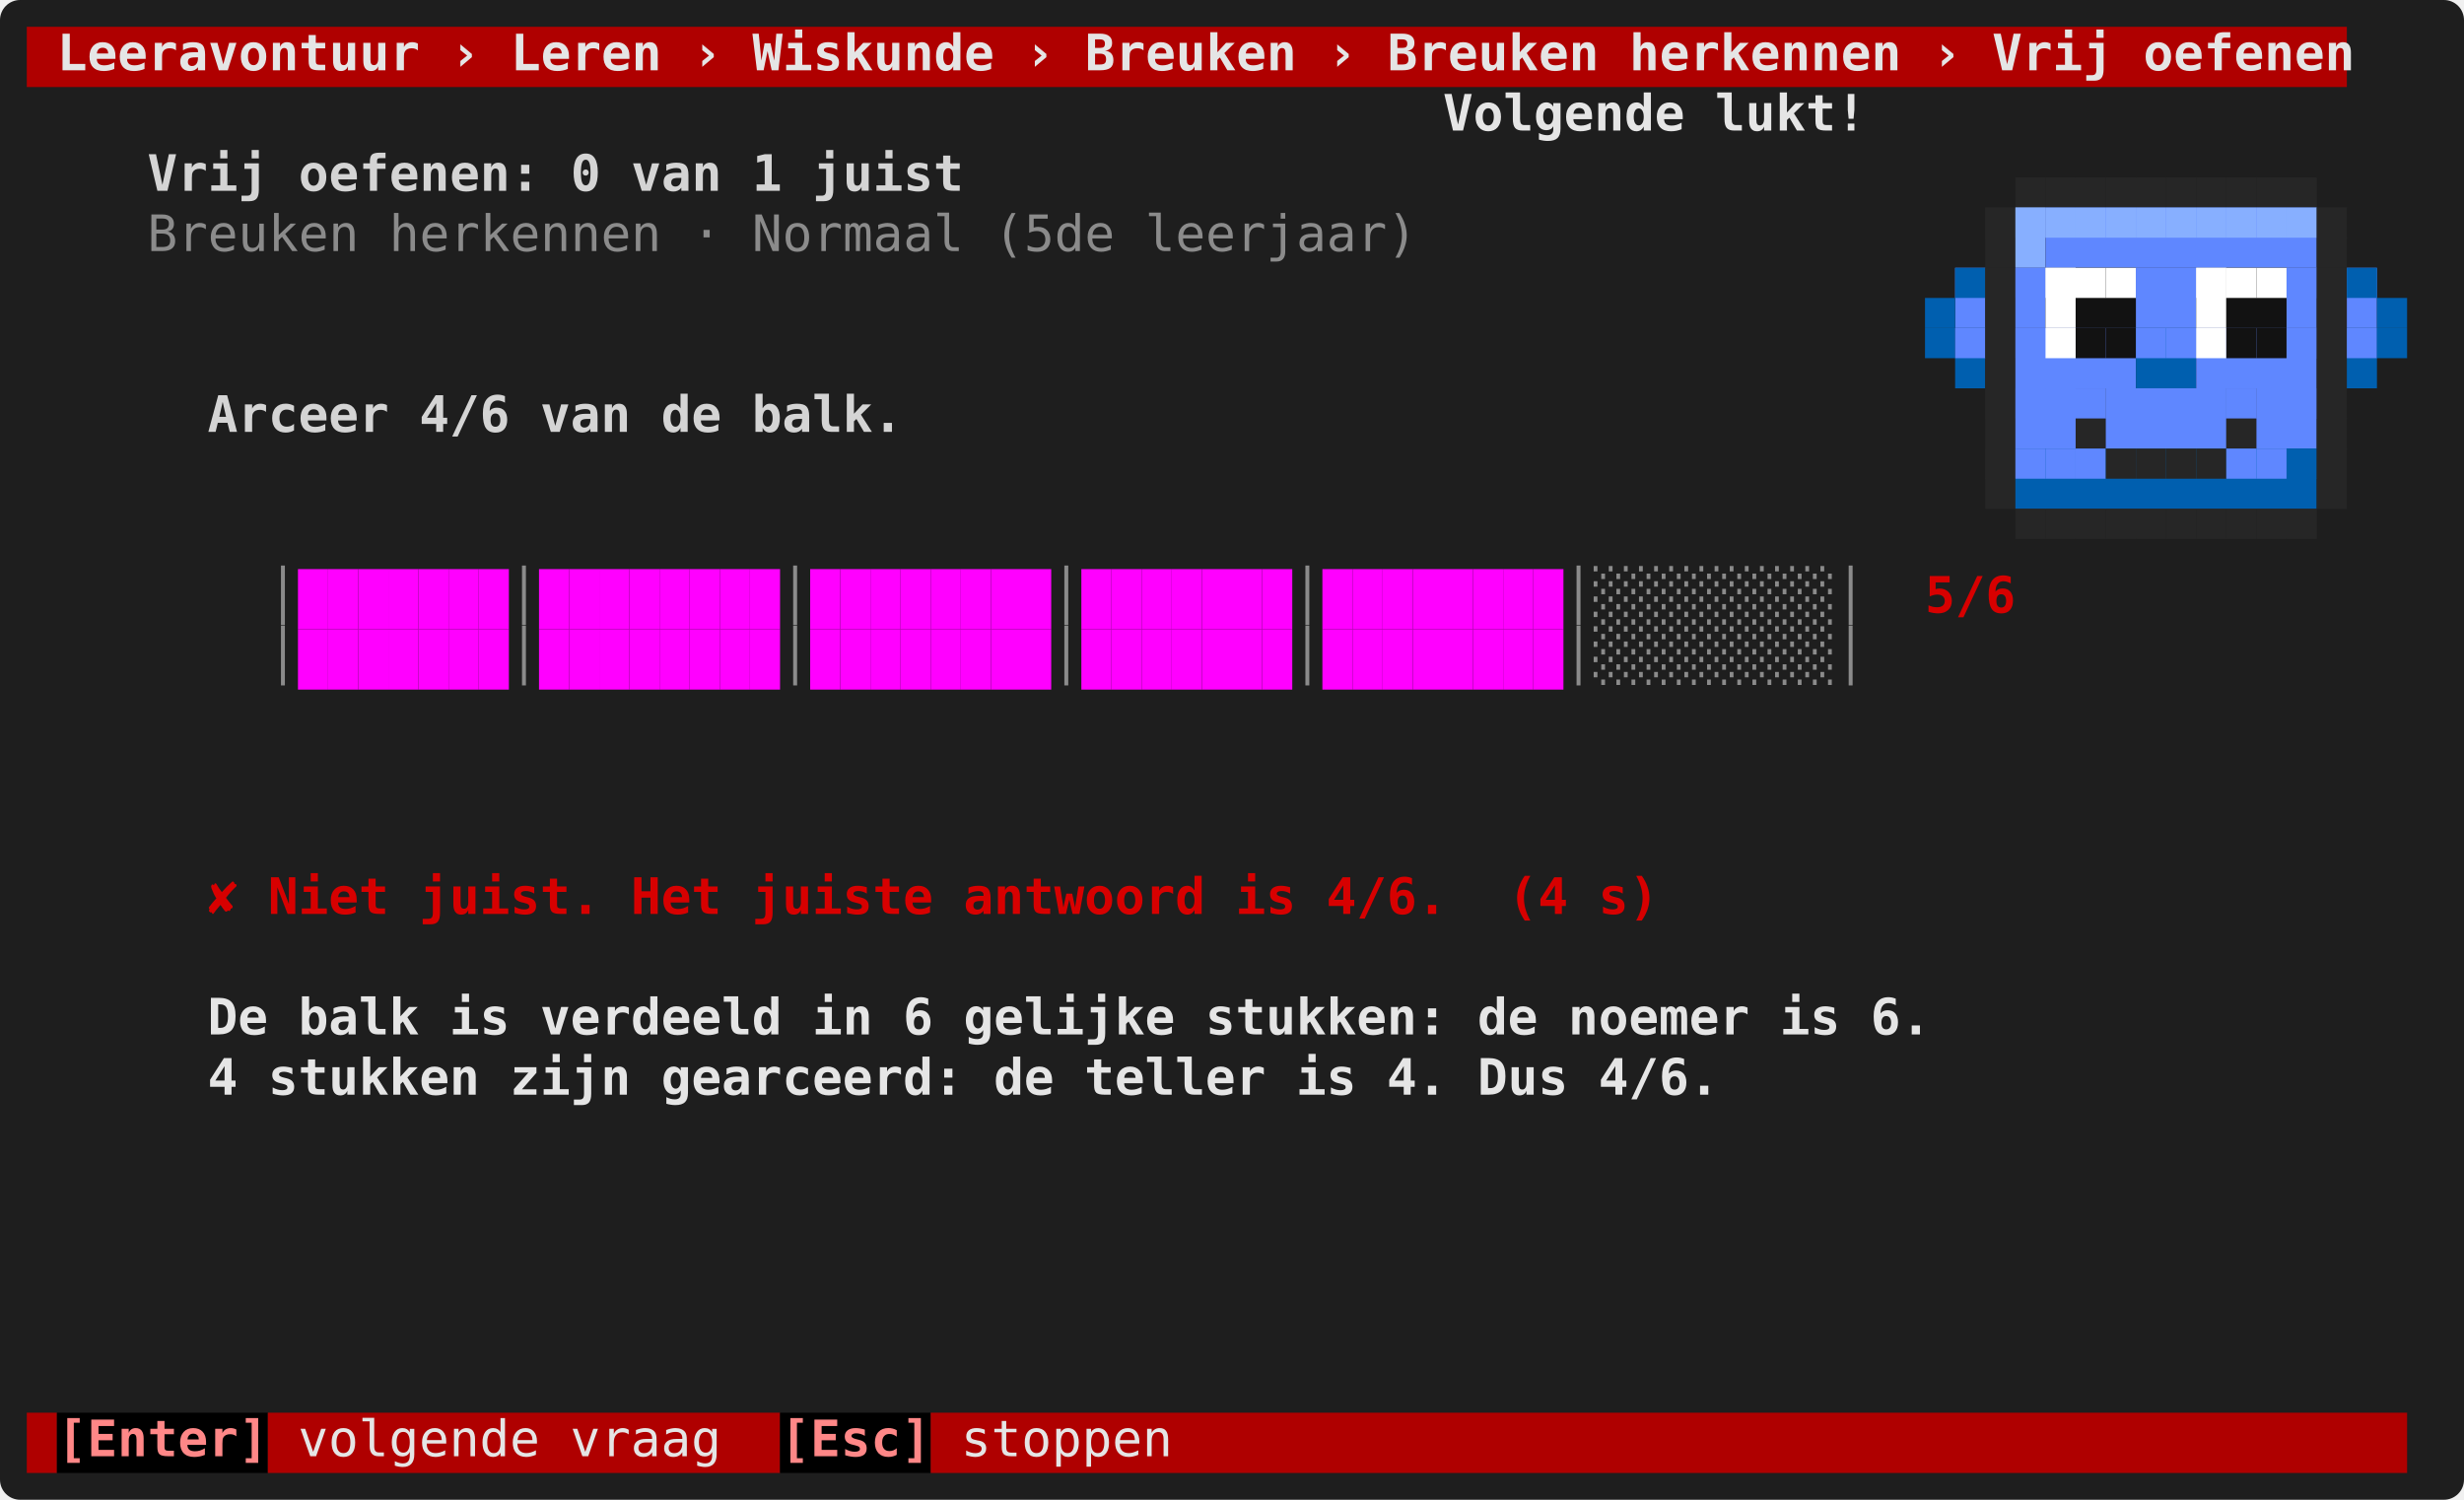
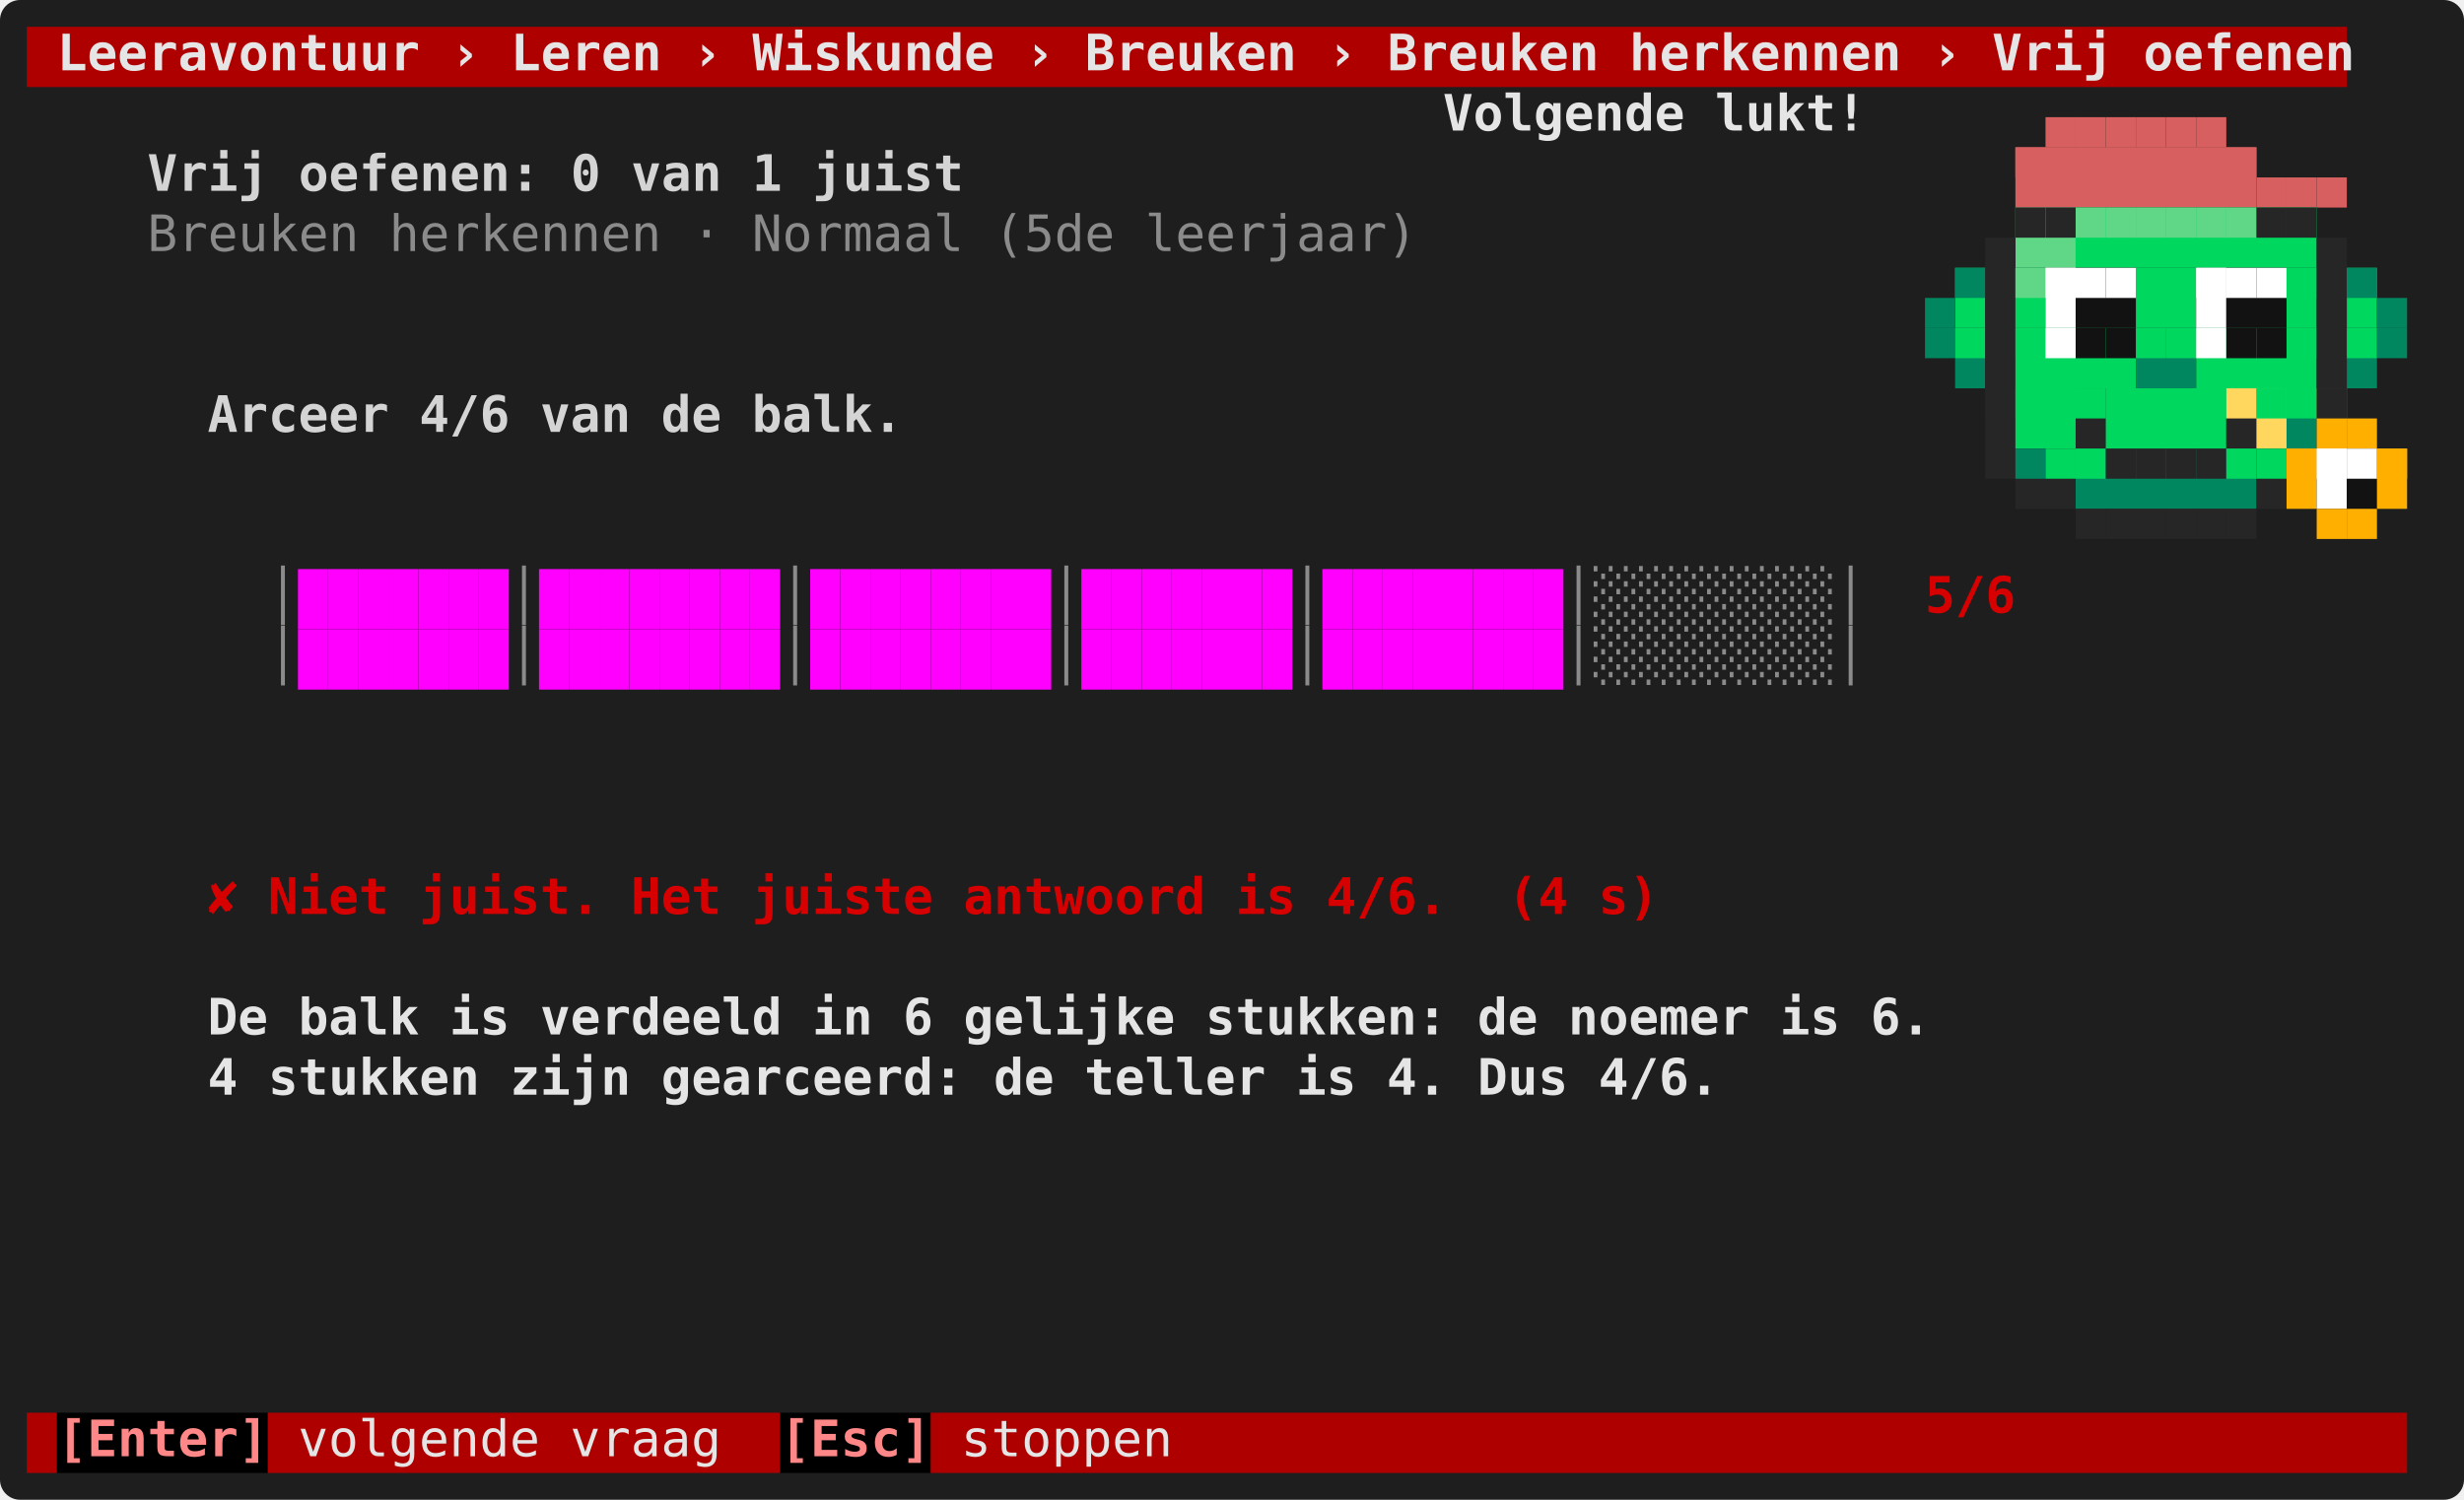
<svg xmlns="http://www.w3.org/2000/svg" width="736" height="448" viewBox="0 0 736 448" role="img" aria-label="--kleurenblind blauw-geel">
  <rect width="736" height="448" rx="6" fill="#1e1e1e" />
  <g font-family="DejaVu Sans Mono, Menlo, Consolas, monospace" font-size="15">
    <rect x="8" y="8" width="693" height="18" fill="#af0000" />
    <text x="8" y="21" textLength="693" lengthAdjust="spacingAndGlyphs" xml:space="preserve" fill="#e5e5e5" font-weight="bold"> Leeravontuur › Leren › Wiskunde › Breuken › Breuken herkennen › Vrij oefenen</text>
+     <rect x="611" y="35" width="9" height="9" fill="#d75f5f" />
+     <rect x="620" y="35" width="9" height="9" fill="#d75f5f" />
+     <rect x="629" y="35" width="9" height="9" fill="#d75f5f" />
+     <rect x="638" y="35" width="9" height="9" fill="#d75f5f" />
+     <rect x="647" y="35" width="9" height="9" fill="#d75f5f" />
+     <rect x="656" y="35" width="9" height="9" fill="#d75f5f" />
    <text x="431" y="39" textLength="126" lengthAdjust="spacingAndGlyphs" xml:space="preserve" fill="#e5e5e5" font-weight="bold">Volgende lukt!</text>
-     <rect x="602" y="53" width="9" height="9" fill="#262626" />
-     <rect x="611" y="53" width="9" height="9" fill="#262626" />
-     <rect x="620" y="53" width="9" height="9" fill="#262626" />
-     <rect x="629" y="53" width="9" height="9" fill="#262626" />
-     <rect x="638" y="53" width="9" height="9" fill="#262626" />
-     <rect x="647" y="53" width="9" height="9" fill="#262626" />
-     <rect x="656" y="53" width="9" height="9" fill="#262626" />
-     <rect x="665" y="53" width="9" height="9" fill="#262626" />
-     <rect x="674" y="53" width="9" height="9" fill="#262626" />
-     <rect x="683" y="53" width="9" height="9" fill="#262626" />
+     <rect x="602" y="44" width="72" height="18" fill="#d75f5f" />
+     <rect x="602" y="44" width="9" height="9" fill="#d75f5f" />
+     <rect x="611" y="44" width="9" height="9" fill="#d75f5f" />
+     <rect x="620" y="44" width="9" height="9" fill="#d75f5f" />
+     <rect x="629" y="44" width="9" height="9" fill="#d75f5f" />
+     <rect x="638" y="44" width="9" height="9" fill="#d75f5f" />
+     <rect x="647" y="44" width="9" height="9" fill="#d75f5f" />
+     <rect x="656" y="44" width="9" height="9" fill="#d75f5f" />
+     <rect x="665" y="44" width="9" height="9" fill="#d75f5f" />
+     <rect x="674" y="53" width="9" height="9" fill="#d75f5f" />
+     <rect x="683" y="53" width="9" height="9" fill="#d75f5f" />
+     <rect x="692" y="53" width="9" height="9" fill="#d75f5f" />
    <text x="44" y="57" textLength="243" lengthAdjust="spacingAndGlyphs" xml:space="preserve" fill="#d4d4d4" font-weight="bold">Vrij oefenen: 0 van 1 juist</text>
-     <rect x="593" y="62" width="9" height="18" fill="#262626" />
-     <rect x="602" y="62" width="9" height="18" fill="#87afff" />
-     <rect x="611" y="62" width="81" height="18" fill="#5f87ff" />
-     <rect x="692" y="62" width="9" height="18" fill="#262626" />
-     <rect x="593" y="62" width="9" height="9" fill="#262626" />
-     <rect x="602" y="62" width="9" height="9" fill="#87afff" />
-     <rect x="611" y="62" width="9" height="9" fill="#87afff" />
-     <rect x="620" y="62" width="9" height="9" fill="#87afff" />
-     <rect x="629" y="62" width="9" height="9" fill="#87afff" />
-     <rect x="638" y="62" width="9" height="9" fill="#87afff" />
-     <rect x="647" y="62" width="9" height="9" fill="#87afff" />
-     <rect x="656" y="62" width="9" height="9" fill="#87afff" />
-     <rect x="665" y="62" width="9" height="9" fill="#87afff" />
-     <rect x="674" y="62" width="9" height="9" fill="#87afff" />
-     <rect x="683" y="62" width="9" height="9" fill="#87afff" />
-     <rect x="692" y="62" width="9" height="9" fill="#262626" />
+     <rect x="602" y="62" width="18" height="18" fill="#5fd787" />
+     <rect x="620" y="62" width="72" height="18" fill="#00d75f" />
+     <rect x="593" y="71" width="9" height="9" fill="#262626" />
+     <rect x="602" y="62" width="9" height="9" fill="#262626" />
+     <rect x="611" y="62" width="9" height="9" fill="#262626" />
+     <rect x="620" y="62" width="9" height="9" fill="#5fd787" />
+     <rect x="629" y="62" width="9" height="9" fill="#5fd787" />
+     <rect x="638" y="62" width="9" height="9" fill="#5fd787" />
+     <rect x="647" y="62" width="9" height="9" fill="#5fd787" />
+     <rect x="656" y="62" width="9" height="9" fill="#5fd787" />
+     <rect x="665" y="62" width="9" height="9" fill="#5fd787" />
+     <rect x="674" y="62" width="9" height="9" fill="#262626" />
+     <rect x="683" y="62" width="9" height="9" fill="#262626" />
+     <rect x="692" y="71" width="9" height="9" fill="#262626" />
    <text x="44" y="75" textLength="378" lengthAdjust="spacingAndGlyphs" xml:space="preserve" fill="#d4d4d4" opacity="0.6">Breuken herkennen · Normaal (5de leerjaar)</text>
-     <rect x="584" y="80" width="9" height="18" fill="#5f87ff" />
+     <rect x="584" y="80" width="9" height="18" fill="#00d75f" />
    <rect x="593" y="80" width="9" height="18" fill="#262626" />
-     <rect x="602" y="80" width="9" height="18" fill="#5f87ff" />
+     <rect x="602" y="80" width="9" height="18" fill="#00d75f" />
    <rect x="611" y="80" width="9" height="18" fill="#ffffff" />
    <rect x="620" y="80" width="18" height="18" fill="#121212" />
-     <rect x="638" y="80" width="18" height="18" fill="#5f87ff" />
+     <rect x="638" y="80" width="18" height="18" fill="#00d75f" />
    <rect x="656" y="80" width="9" height="18" fill="#ffffff" />
    <rect x="665" y="80" width="18" height="18" fill="#121212" />
-     <rect x="683" y="80" width="9" height="18" fill="#5f87ff" />
+     <rect x="683" y="80" width="9" height="18" fill="#00d75f" />
    <rect x="692" y="80" width="9" height="18" fill="#262626" />
-     <rect x="701" y="80" width="9" height="18" fill="#5f87ff" />
-     <rect x="575" y="89" width="9" height="9" fill="#005faf" />
-     <rect x="584" y="80" width="9" height="9" fill="#005faf" />
+     <rect x="701" y="80" width="9" height="18" fill="#00d75f" />
+     <rect x="575" y="89" width="9" height="9" fill="#00875f" />
+     <rect x="584" y="80" width="9" height="9" fill="#00875f" />
    <rect x="593" y="80" width="9" height="9" fill="#262626" />
-     <rect x="602" y="80" width="9" height="9" fill="#5f87ff" />
+     <rect x="602" y="80" width="9" height="9" fill="#5fd787" />
    <rect x="611" y="80" width="9" height="9" fill="#ffffff" />
    <rect x="620" y="80" width="9" height="9" fill="#ffffff" />
    <rect x="629" y="80" width="9" height="9" fill="#ffffff" />
-     <rect x="638" y="80" width="9" height="9" fill="#5f87ff" />
-     <rect x="647" y="80" width="9" height="9" fill="#5f87ff" />
+     <rect x="638" y="80" width="9" height="9" fill="#00d75f" />
+     <rect x="647" y="80" width="9" height="9" fill="#00d75f" />
    <rect x="656" y="80" width="9" height="9" fill="#ffffff" />
    <rect x="665" y="80" width="9" height="9" fill="#ffffff" />
    <rect x="674" y="80" width="9" height="9" fill="#ffffff" />
-     <rect x="683" y="80" width="9" height="9" fill="#5f87ff" />
+     <rect x="683" y="80" width="9" height="9" fill="#00d75f" />
    <rect x="692" y="80" width="9" height="9" fill="#262626" />
-     <rect x="701" y="80" width="9" height="9" fill="#005faf" />
-     <rect x="710" y="89" width="9" height="9" fill="#005faf" />
-     <rect x="584" y="98" width="9" height="18" fill="#005faf" />
+     <rect x="701" y="80" width="9" height="9" fill="#00875f" />
+     <rect x="710" y="89" width="9" height="9" fill="#00875f" />
+     <rect x="584" y="98" width="9" height="18" fill="#00875f" />
    <rect x="593" y="98" width="9" height="18" fill="#262626" />
-     <rect x="602" y="98" width="36" height="18" fill="#5f87ff" />
-     <rect x="638" y="98" width="18" height="18" fill="#005faf" />
-     <rect x="656" y="98" width="36" height="18" fill="#5f87ff" />
+     <rect x="602" y="98" width="36" height="18" fill="#00d75f" />
+     <rect x="638" y="98" width="18" height="18" fill="#00875f" />
+     <rect x="656" y="98" width="36" height="18" fill="#00d75f" />
    <rect x="692" y="98" width="9" height="18" fill="#262626" />
-     <rect x="701" y="98" width="9" height="18" fill="#005faf" />
-     <rect x="575" y="98" width="9" height="9" fill="#005faf" />
-     <rect x="584" y="98" width="9" height="9" fill="#5f87ff" />
+     <rect x="701" y="98" width="9" height="18" fill="#00875f" />
+     <rect x="575" y="98" width="9" height="9" fill="#00875f" />
+     <rect x="584" y="98" width="9" height="9" fill="#00d75f" />
    <rect x="593" y="98" width="9" height="9" fill="#262626" />
-     <rect x="602" y="98" width="9" height="9" fill="#5f87ff" />
+     <rect x="602" y="98" width="9" height="9" fill="#00d75f" />
    <rect x="611" y="98" width="9" height="9" fill="#ffffff" />
    <rect x="620" y="98" width="9" height="9" fill="#121212" />
    <rect x="629" y="98" width="9" height="9" fill="#121212" />
-     <rect x="638" y="98" width="9" height="9" fill="#5f87ff" />
-     <rect x="647" y="98" width="9" height="9" fill="#5f87ff" />
+     <rect x="638" y="98" width="9" height="9" fill="#00d75f" />
+     <rect x="647" y="98" width="9" height="9" fill="#00d75f" />
    <rect x="656" y="98" width="9" height="9" fill="#ffffff" />
    <rect x="665" y="98" width="9" height="9" fill="#121212" />
    <rect x="674" y="98" width="9" height="9" fill="#121212" />
-     <rect x="683" y="98" width="9" height="9" fill="#5f87ff" />
+     <rect x="683" y="98" width="9" height="9" fill="#00d75f" />
    <rect x="692" y="98" width="9" height="9" fill="#262626" />
-     <rect x="701" y="98" width="9" height="9" fill="#5f87ff" />
-     <rect x="710" y="98" width="9" height="9" fill="#005faf" />
+     <rect x="701" y="98" width="9" height="9" fill="#00d75f" />
+     <rect x="710" y="98" width="9" height="9" fill="#00875f" />
    <rect x="593" y="116" width="9" height="18" fill="#262626" />
-     <rect x="602" y="116" width="18" height="18" fill="#5f87ff" />
+     <rect x="602" y="116" width="18" height="18" fill="#00d75f" />
    <rect x="620" y="116" width="9" height="18" fill="#262626" />
-     <rect x="629" y="116" width="36" height="18" fill="#5f87ff" />
+     <rect x="629" y="116" width="36" height="18" fill="#00d75f" />
    <rect x="665" y="116" width="9" height="18" fill="#262626" />
-     <rect x="674" y="116" width="18" height="18" fill="#5f87ff" />
-     <rect x="692" y="116" width="9" height="18" fill="#262626" />
+     <rect x="674" y="116" width="9" height="18" fill="#ffd75f" />
+     <rect x="683" y="116" width="9" height="18" fill="#00875f" />
+     <rect x="692" y="116" width="9" height="18" fill="#ffaf00" />
    <rect x="593" y="116" width="9" height="9" fill="#262626" />
-     <rect x="602" y="116" width="9" height="9" fill="#5f87ff" />
-     <rect x="611" y="116" width="9" height="9" fill="#5f87ff" />
-     <rect x="620" y="116" width="9" height="9" fill="#5f87ff" />
-     <rect x="629" y="116" width="9" height="9" fill="#5f87ff" />
-     <rect x="638" y="116" width="9" height="9" fill="#5f87ff" />
-     <rect x="647" y="116" width="9" height="9" fill="#5f87ff" />
-     <rect x="656" y="116" width="9" height="9" fill="#5f87ff" />
-     <rect x="665" y="116" width="9" height="9" fill="#5f87ff" />
-     <rect x="674" y="116" width="9" height="9" fill="#5f87ff" />
-     <rect x="683" y="116" width="9" height="9" fill="#5f87ff" />
+     <rect x="602" y="116" width="9" height="9" fill="#00d75f" />
+     <rect x="611" y="116" width="9" height="9" fill="#00d75f" />
+     <rect x="620" y="116" width="9" height="9" fill="#00d75f" />
+     <rect x="629" y="116" width="9" height="9" fill="#00d75f" />
+     <rect x="638" y="116" width="9" height="9" fill="#00d75f" />
+     <rect x="647" y="116" width="9" height="9" fill="#00d75f" />
+     <rect x="656" y="116" width="9" height="9" fill="#00d75f" />
+     <rect x="665" y="116" width="9" height="9" fill="#ffd75f" />
+     <rect x="674" y="116" width="9" height="9" fill="#00d75f" />
+     <rect x="683" y="116" width="9" height="9" fill="#00d75f" />
    <rect x="692" y="116" width="9" height="9" fill="#262626" />
+     <rect x="701" y="125" width="9" height="9" fill="#ffaf00" />
    <text x="62" y="129" textLength="225" lengthAdjust="spacingAndGlyphs" xml:space="preserve" fill="#d4d4d4" font-weight="bold">Arceer 4/6 van de balk.  </text>
-     <rect x="593" y="134" width="9" height="18" fill="#262626" />
-     <rect x="602" y="134" width="90" height="18" fill="#005faf" />
-     <rect x="692" y="134" width="9" height="18" fill="#262626" />
+     <rect x="602" y="134" width="18" height="18" fill="#262626" />
+     <rect x="620" y="134" width="54" height="18" fill="#00875f" />
+     <rect x="674" y="134" width="9" height="18" fill="#262626" />
+     <rect x="683" y="134" width="9" height="18" fill="#ffaf00" />
+     <rect x="692" y="134" width="9" height="18" fill="#ffffff" />
+     <rect x="701" y="134" width="9" height="18" fill="#121212" />
+     <rect x="710" y="134" width="9" height="18" fill="#ffaf00" />
    <rect x="593" y="134" width="9" height="9" fill="#262626" />
-     <rect x="602" y="134" width="9" height="9" fill="#5f87ff" />
-     <rect x="611" y="134" width="9" height="9" fill="#5f87ff" />
-     <rect x="620" y="134" width="9" height="9" fill="#5f87ff" />
+     <rect x="602" y="134" width="9" height="9" fill="#00875f" />
+     <rect x="611" y="134" width="9" height="9" fill="#00d75f" />
+     <rect x="620" y="134" width="9" height="9" fill="#00d75f" />
    <rect x="629" y="134" width="9" height="9" fill="#262626" />
    <rect x="638" y="134" width="9" height="9" fill="#262626" />
    <rect x="647" y="134" width="9" height="9" fill="#262626" />
    <rect x="656" y="134" width="9" height="9" fill="#262626" />
-     <rect x="665" y="134" width="9" height="9" fill="#5f87ff" />
-     <rect x="674" y="134" width="9" height="9" fill="#5f87ff" />
-     <rect x="683" y="134" width="9" height="9" fill="#005faf" />
-     <rect x="692" y="134" width="9" height="9" fill="#262626" />
-     <rect x="602" y="152" width="9" height="9" fill="#262626" />
-     <rect x="611" y="152" width="9" height="9" fill="#262626" />
+     <rect x="665" y="134" width="9" height="9" fill="#00d75f" />
+     <rect x="674" y="134" width="9" height="9" fill="#00d75f" />
+     <rect x="683" y="134" width="9" height="9" fill="#ffaf00" />
+     <rect x="692" y="134" width="9" height="9" fill="#ffffff" />
+     <rect x="701" y="134" width="9" height="9" fill="#ffffff" />
+     <rect x="710" y="134" width="9" height="9" fill="#ffaf00" />
    <rect x="620" y="152" width="9" height="9" fill="#262626" />
    <rect x="629" y="152" width="9" height="9" fill="#262626" />
    <rect x="638" y="152" width="9" height="9" fill="#262626" />
    <rect x="647" y="152" width="9" height="9" fill="#262626" />
    <rect x="656" y="152" width="9" height="9" fill="#262626" />
    <rect x="665" y="152" width="9" height="9" fill="#262626" />
-     <rect x="674" y="152" width="9" height="9" fill="#262626" />
-     <rect x="683" y="152" width="9" height="9" fill="#262626" />
+     <rect x="692" y="152" width="9" height="9" fill="#ffaf00" />
+     <rect x="701" y="152" width="9" height="9" fill="#ffaf00" />
    <rect x="89" y="170" width="9" height="18" fill="#ff00ff" />
    <rect x="98" y="170" width="9" height="18" fill="#ff00ff" />
    <rect x="107" y="170" width="9" height="18" fill="#ff00ff" />
    <rect x="116" y="170" width="9" height="18" fill="#ff00ff" />
    <rect x="125" y="170" width="9" height="18" fill="#ff00ff" />
    <rect x="134" y="170" width="9" height="18" fill="#ff00ff" />
    <rect x="143" y="170" width="9" height="18" fill="#ff00ff" />
    <rect x="161" y="170" width="9" height="18" fill="#ff00ff" />
    <rect x="170" y="170" width="9" height="18" fill="#ff00ff" />
    <rect x="179" y="170" width="9" height="18" fill="#ff00ff" />
    <rect x="188" y="170" width="9" height="18" fill="#ff00ff" />
    <rect x="197" y="170" width="9" height="18" fill="#ff00ff" />
    <rect x="206" y="170" width="9" height="18" fill="#ff00ff" />
    <rect x="215" y="170" width="9" height="18" fill="#ff00ff" />
    <rect x="224" y="170" width="9" height="18" fill="#ff00ff" />
    <rect x="242" y="170" width="9" height="18" fill="#ff00ff" />
    <rect x="251" y="170" width="9" height="18" fill="#ff00ff" />
    <rect x="260" y="170" width="9" height="18" fill="#ff00ff" />
    <rect x="269" y="170" width="9" height="18" fill="#ff00ff" />
    <rect x="278" y="170" width="9" height="18" fill="#ff00ff" />
    <rect x="287" y="170" width="9" height="18" fill="#ff00ff" />
    <rect x="296" y="170" width="9" height="18" fill="#ff00ff" />
    <rect x="305" y="170" width="9" height="18" fill="#ff00ff" />
    <rect x="323" y="170" width="9" height="18" fill="#ff00ff" />
    <rect x="332" y="170" width="9" height="18" fill="#ff00ff" />
    <rect x="341" y="170" width="9" height="18" fill="#ff00ff" />
    <rect x="350" y="170" width="9" height="18" fill="#ff00ff" />
    <rect x="359" y="170" width="9" height="18" fill="#ff00ff" />
    <rect x="368" y="170" width="9" height="18" fill="#ff00ff" />
    <rect x="377" y="170" width="9" height="18" fill="#ff00ff" />
    <rect x="395" y="170" width="9" height="18" fill="#ff00ff" />
    <rect x="404" y="170" width="9" height="18" fill="#ff00ff" />
    <rect x="413" y="170" width="9" height="18" fill="#ff00ff" />
    <rect x="422" y="170" width="9" height="18" fill="#ff00ff" />
    <rect x="431" y="170" width="9" height="18" fill="#ff00ff" />
    <rect x="440" y="170" width="9" height="18" fill="#ff00ff" />
    <rect x="449" y="170" width="9" height="18" fill="#ff00ff" />
    <rect x="458" y="170" width="9" height="18" fill="#ff00ff" />
    <text x="80" y="183" textLength="9" lengthAdjust="spacingAndGlyphs" xml:space="preserve" fill="#d4d4d4" opacity="0.6">│</text>
    <text x="152" y="183" textLength="9" lengthAdjust="spacingAndGlyphs" xml:space="preserve" fill="#d4d4d4" opacity="0.6">│</text>
    <text x="233" y="183" textLength="9" lengthAdjust="spacingAndGlyphs" xml:space="preserve" fill="#d4d4d4" opacity="0.6">│</text>
    <text x="314" y="183" textLength="9" lengthAdjust="spacingAndGlyphs" xml:space="preserve" fill="#d4d4d4" opacity="0.6">│</text>
    <text x="386" y="183" textLength="9" lengthAdjust="spacingAndGlyphs" xml:space="preserve" fill="#d4d4d4" opacity="0.6">│</text>
    <text x="467" y="183" textLength="90" lengthAdjust="spacingAndGlyphs" xml:space="preserve" fill="#d4d4d4" opacity="0.6">│░░░░░░░░│</text>
    <text x="575" y="183" textLength="27" lengthAdjust="spacingAndGlyphs" xml:space="preserve" fill="#d70000" font-weight="bold">5/6</text>
    <rect x="89" y="188" width="9" height="18" fill="#ff00ff" />
    <rect x="98" y="188" width="9" height="18" fill="#ff00ff" />
    <rect x="107" y="188" width="9" height="18" fill="#ff00ff" />
    <rect x="116" y="188" width="9" height="18" fill="#ff00ff" />
    <rect x="125" y="188" width="9" height="18" fill="#ff00ff" />
    <rect x="134" y="188" width="9" height="18" fill="#ff00ff" />
    <rect x="143" y="188" width="9" height="18" fill="#ff00ff" />
    <rect x="161" y="188" width="9" height="18" fill="#ff00ff" />
    <rect x="170" y="188" width="9" height="18" fill="#ff00ff" />
    <rect x="179" y="188" width="9" height="18" fill="#ff00ff" />
    <rect x="188" y="188" width="9" height="18" fill="#ff00ff" />
    <rect x="197" y="188" width="9" height="18" fill="#ff00ff" />
    <rect x="206" y="188" width="9" height="18" fill="#ff00ff" />
    <rect x="215" y="188" width="9" height="18" fill="#ff00ff" />
    <rect x="224" y="188" width="9" height="18" fill="#ff00ff" />
    <rect x="242" y="188" width="9" height="18" fill="#ff00ff" />
    <rect x="251" y="188" width="9" height="18" fill="#ff00ff" />
    <rect x="260" y="188" width="9" height="18" fill="#ff00ff" />
    <rect x="269" y="188" width="9" height="18" fill="#ff00ff" />
    <rect x="278" y="188" width="9" height="18" fill="#ff00ff" />
    <rect x="287" y="188" width="9" height="18" fill="#ff00ff" />
    <rect x="296" y="188" width="9" height="18" fill="#ff00ff" />
    <rect x="305" y="188" width="9" height="18" fill="#ff00ff" />
    <rect x="323" y="188" width="9" height="18" fill="#ff00ff" />
    <rect x="332" y="188" width="9" height="18" fill="#ff00ff" />
    <rect x="341" y="188" width="9" height="18" fill="#ff00ff" />
    <rect x="350" y="188" width="9" height="18" fill="#ff00ff" />
    <rect x="359" y="188" width="9" height="18" fill="#ff00ff" />
    <rect x="368" y="188" width="9" height="18" fill="#ff00ff" />
    <rect x="377" y="188" width="9" height="18" fill="#ff00ff" />
    <rect x="395" y="188" width="9" height="18" fill="#ff00ff" />
    <rect x="404" y="188" width="9" height="18" fill="#ff00ff" />
    <rect x="413" y="188" width="9" height="18" fill="#ff00ff" />
    <rect x="422" y="188" width="9" height="18" fill="#ff00ff" />
    <rect x="431" y="188" width="9" height="18" fill="#ff00ff" />
    <rect x="440" y="188" width="9" height="18" fill="#ff00ff" />
    <rect x="449" y="188" width="9" height="18" fill="#ff00ff" />
    <rect x="458" y="188" width="9" height="18" fill="#ff00ff" />
    <text x="80" y="201" textLength="9" lengthAdjust="spacingAndGlyphs" xml:space="preserve" fill="#d4d4d4" opacity="0.6">│</text>
    <text x="152" y="201" textLength="9" lengthAdjust="spacingAndGlyphs" xml:space="preserve" fill="#d4d4d4" opacity="0.6">│</text>
    <text x="233" y="201" textLength="9" lengthAdjust="spacingAndGlyphs" xml:space="preserve" fill="#d4d4d4" opacity="0.6">│</text>
    <text x="314" y="201" textLength="9" lengthAdjust="spacingAndGlyphs" xml:space="preserve" fill="#d4d4d4" opacity="0.6">│</text>
    <text x="386" y="201" textLength="9" lengthAdjust="spacingAndGlyphs" xml:space="preserve" fill="#d4d4d4" opacity="0.6">│</text>
    <text x="467" y="201" textLength="90" lengthAdjust="spacingAndGlyphs" xml:space="preserve" fill="#d4d4d4" opacity="0.6">│░░░░░░░░│</text>
    <text x="62" y="273" textLength="432" lengthAdjust="spacingAndGlyphs" xml:space="preserve" fill="#d70000" font-weight="bold">✘ Niet juist. Het juiste antwoord is 4/6.  (4 s)</text>
    <text x="62" y="309" textLength="513" lengthAdjust="spacingAndGlyphs" xml:space="preserve" fill="#e5e5e5" font-weight="bold">De balk is verdeeld in 6 gelijke stukken: de noemer is 6.</text>
    <text x="62" y="327" textLength="450" lengthAdjust="spacingAndGlyphs" xml:space="preserve" fill="#e5e5e5" font-weight="bold">4 stukken zijn gearceerd: de teller is 4. Dus 4/6.</text>
    <rect x="8" y="422" width="9" height="18" fill="#af0000" />
    <rect x="17" y="422" width="63" height="18" fill="#000000" />
    <rect x="80" y="422" width="153" height="18" fill="#af0000" />
    <rect x="233" y="422" width="45" height="18" fill="#000000" />
    <rect x="278" y="422" width="441" height="18" fill="#af0000" />
    <text x="17" y="435" textLength="63" lengthAdjust="spacingAndGlyphs" xml:space="preserve" fill="#ff8787" font-weight="bold">[Enter]</text>
    <text x="80" y="435" textLength="153" lengthAdjust="spacingAndGlyphs" xml:space="preserve" fill="#e5e5e5"> volgende vraag  </text>
    <text x="233" y="435" textLength="45" lengthAdjust="spacingAndGlyphs" xml:space="preserve" fill="#ff8787" font-weight="bold">[Esc]</text>
    <text x="278" y="435" textLength="441" lengthAdjust="spacingAndGlyphs" xml:space="preserve" fill="#e5e5e5"> stoppen                                         </text>
  </g>
</svg>
